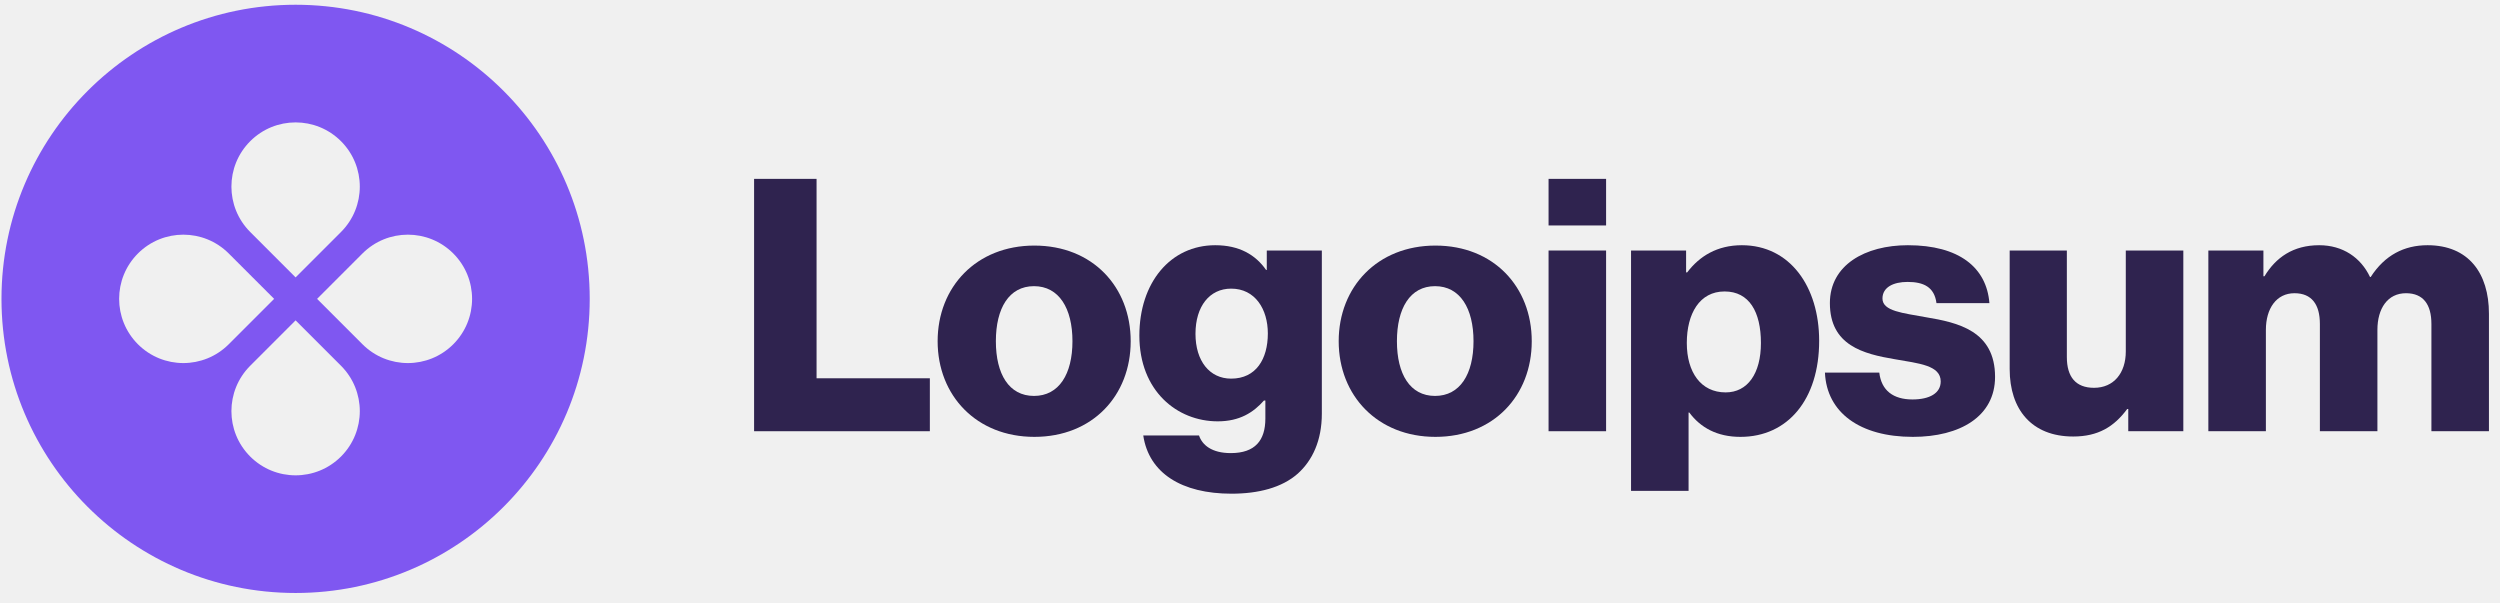
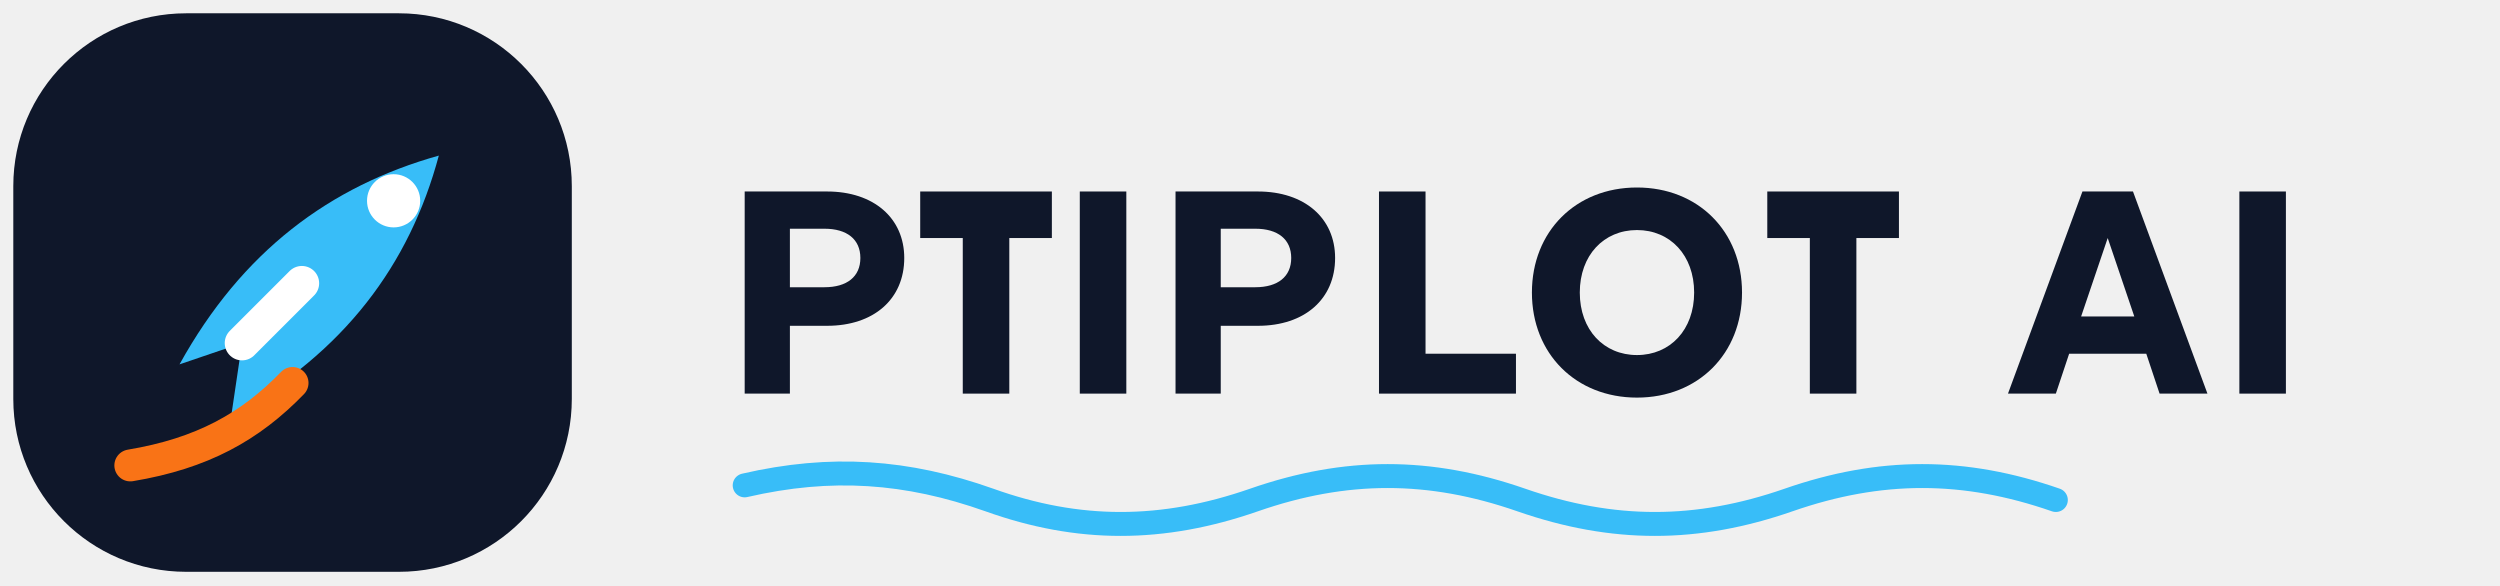
- <svg xmlns="http://www.w3.org/2000/svg" id="logo-52" width="170" height="41" viewBox="0 0 170 41" fill="none">
-   <path d="M51.278 29.323H63.23V25.723H55.526V12.163H51.278V29.323Z" class="cneutral" fill="#2F234F" />
-   <path d="M70.311 26.923C68.607 26.923 67.719 25.435 67.719 23.203C67.719 20.971 68.607 19.459 70.311 19.459C72.015 19.459 72.927 20.971 72.927 23.203C72.927 25.435 72.015 26.923 70.311 26.923ZM70.335 29.707C74.295 29.707 76.887 26.899 76.887 23.203C76.887 19.507 74.295 16.699 70.335 16.699C66.399 16.699 63.759 19.507 63.759 23.203C63.759 26.899 66.399 29.707 70.335 29.707Z" class="cneutral" fill="#2F234F" />
-   <path d="M83.741 33.571C85.565 33.571 87.173 33.163 88.253 32.203C89.237 31.315 89.885 29.971 89.885 28.123V17.035H86.141V18.355H86.093C85.373 17.323 84.269 16.675 82.637 16.675C79.589 16.675 77.477 19.219 77.477 22.819C77.477 26.587 80.045 28.651 82.805 28.651C84.293 28.651 85.229 28.051 85.949 27.235H86.045V28.459C86.045 29.947 85.349 30.811 83.693 30.811C82.397 30.811 81.749 30.259 81.533 29.611H77.741C78.125 32.179 80.357 33.571 83.741 33.571ZM83.717 25.747C82.253 25.747 81.293 24.547 81.293 22.699C81.293 20.827 82.253 19.627 83.717 19.627C85.349 19.627 86.213 21.019 86.213 22.675C86.213 24.403 85.421 25.747 83.717 25.747Z" class="cneutral" fill="#2F234F" />
-   <path d="M97.583 26.923C95.879 26.923 94.991 25.435 94.991 23.203C94.991 20.971 95.879 19.459 97.583 19.459C99.287 19.459 100.199 20.971 100.199 23.203C100.199 25.435 99.287 26.923 97.583 26.923ZM97.607 29.707C101.567 29.707 104.159 26.899 104.159 23.203C104.159 19.507 101.567 16.699 97.607 16.699C93.671 16.699 91.031 19.507 91.031 23.203C91.031 26.899 93.671 29.707 97.607 29.707Z" class="cneutral" fill="#2F234F" />
-   <path d="M105.302 29.323H109.214V17.035H105.302V29.323ZM105.302 15.331H109.214V12.163H105.302V15.331Z" class="cneutral" fill="#2F234F" />
-   <path d="M110.911 33.379H114.823V28.051H114.871C115.639 29.083 116.767 29.707 118.351 29.707C121.567 29.707 123.703 27.163 123.703 23.179C123.703 19.483 121.711 16.675 118.447 16.675C116.767 16.675 115.567 17.419 114.727 18.523H114.655V17.035H110.911V33.379ZM117.343 26.683C115.663 26.683 114.703 25.315 114.703 23.323C114.703 21.331 115.567 19.819 117.271 19.819C118.951 19.819 119.743 21.211 119.743 23.323C119.743 25.411 118.831 26.683 117.343 26.683Z" class="cneutral" fill="#2F234F" />
-   <path d="M130.072 29.707C133.288 29.707 135.664 28.315 135.664 25.627C135.664 22.483 133.12 21.931 130.96 21.571C129.4 21.283 128.008 21.163 128.008 20.299C128.008 19.531 128.752 19.171 129.712 19.171C130.792 19.171 131.536 19.507 131.68 20.611H135.28C135.088 18.187 133.216 16.675 129.736 16.675C126.832 16.675 124.432 18.019 124.432 20.611C124.432 23.491 126.712 24.067 128.848 24.427C130.48 24.715 131.968 24.835 131.968 25.939C131.968 26.731 131.224 27.163 130.048 27.163C128.752 27.163 127.936 26.563 127.792 25.339H124.096C124.216 28.051 126.472 29.707 130.072 29.707Z" class="cneutral" fill="#2F234F" />
-   <path d="M140.978 29.683C142.682 29.683 143.762 29.011 144.65 27.811H144.722V29.323H148.466V17.035H144.554V23.899C144.554 25.363 143.738 26.371 142.394 26.371C141.146 26.371 140.546 25.627 140.546 24.283V17.035H136.658V25.099C136.658 27.835 138.146 29.683 140.978 29.683Z" class="cneutral" fill="#2F234F" />
-   <path d="M150.168 29.323H154.08V22.435C154.08 20.971 154.8 19.939 156.024 19.939C157.2 19.939 157.752 20.707 157.752 22.027V29.323H161.664V22.435C161.664 20.971 162.36 19.939 163.608 19.939C164.784 19.939 165.336 20.707 165.336 22.027V29.323H169.248V21.331C169.248 18.571 167.856 16.675 165.072 16.675C163.488 16.675 162.168 17.347 161.208 18.835H161.16C160.536 17.515 159.312 16.675 157.704 16.675C155.928 16.675 154.752 17.515 153.984 18.787H153.912V17.035H150.168V29.323Z" class="cneutral" fill="#2F234F" />
-   <path fill-rule="evenodd" clip-rule="evenodd" d="M20.101 40.323C31.147 40.323 40.101 31.369 40.101 20.323C40.101 9.278 31.147 0.323 20.101 0.323C9.056 0.323 0.101 9.278 0.101 20.323C0.101 31.369 9.056 40.323 20.101 40.323ZM23.188 15.776C24.893 14.071 24.893 11.307 23.188 9.602C21.483 7.897 18.719 7.897 17.015 9.602C15.31 11.307 15.31 14.071 17.015 15.776L20.101 18.863L23.188 15.776ZM24.649 23.41C26.354 25.115 29.118 25.115 30.823 23.41C32.528 21.705 32.528 18.941 30.823 17.236C29.118 15.531 26.354 15.531 24.649 17.236L21.562 20.323L24.649 23.41ZM23.188 31.045C24.893 29.34 24.893 26.576 23.188 24.871L20.101 21.784L17.015 24.871C15.31 26.576 15.31 29.34 17.015 31.045C18.719 32.749 21.483 32.749 23.188 31.045ZM9.38 23.41C7.675 21.705 7.675 18.941 9.38 17.236C11.085 15.531 13.849 15.531 15.554 17.236L18.641 20.323L15.554 23.41C13.849 25.115 11.085 25.115 9.38 23.41Z" class="ccustom" fill="#7F57F1" />
+ <svg xmlns="http://www.w3.org/2000/svg" width="188" height="44" viewBox="0 0 188 44" fill="none" role="img" aria-label="TripPilot AI">
+   <rect x="1" y="1" width="42" height="42" rx="13" fill="#0F172A" />
+   <path d="M13.5 27.4C18.2 18.9 24.8 14 33 11.7C30.8 19.9 25.9 26.5 17.4 31.2L18.2 25.8L13.5 27.4Z" fill="#38BDF8" />
+   <path d="M18.2 25.8L22.7 21.3" stroke="white" stroke-width="2.6" stroke-linecap="round" />
+   <circle cx="29.6" cy="15.1" r="2" fill="white" />
+   <path d="M9.8 35C15.2 34.1 18.8 32.1 22 28.8" stroke="#F97316" stroke-width="2.4" stroke-linecap="round" />
+   <path d="M56 29.6V14.4H62.2C65.7 14.4 68 16.4 68 19.4C68 22.5 65.7 24.5 62.2 24.5H59.4V29.6H56ZM59.4 21.6H62C63.7 21.6 64.7 20.8 64.7 19.4C64.7 18 63.7 17.2 62 17.2H59.4V21.6Z" fill="#0F172A" />
+   <path d="M72.4 29.6V17.9H69.2V14.4H79.1V17.9H75.9V29.6H72.4Z" fill="#0F172A" />
+   <path d="M81.2 29.6V14.4H84.7V29.6H81.2Z" fill="#0F172A" />
+   <path d="M88.4 29.6V14.4H94.6C98.1 14.4 100.4 16.4 100.4 19.4C100.4 22.5 98.1 24.5 94.6 24.5H91.8V29.6H88.4ZM91.8 21.6H94.4C96.1 21.6 97.1 20.8 97.1 19.4C97.1 18 96.1 17.2 94.4 17.2H91.8V21.6Z" fill="#0F172A" />
+   <path d="M103.7 29.6V14.4H107.2V26.6H114V29.6H103.7Z" fill="#0F172A" />
+   <path d="M123.1 29.9C118.5 29.9 115.2 26.6 115.2 22C115.2 17.4 118.5 14.1 123.1 14.1C127.7 14.1 131 17.4 131 22C131 26.6 127.7 29.9 123.1 29.9ZM123.1 26.7C125.6 26.7 127.4 24.8 127.4 22C127.4 19.2 125.6 17.3 123.1 17.3C120.6 17.3 118.8 19.2 118.8 22C118.8 24.8 120.6 26.7 123.1 26.7Z" fill="#0F172A" />
+   <path d="M136.1 29.6V17.9H132.9V14.4H142.8V17.9H139.6V29.6H136.1Z" fill="#0F172A" />
+   <path d="M151 29.6L156.6 14.4H160.4L166 29.6H162.4L161.4 26.6H155.6L154.6 29.6H151ZM156.5 23.8H160.5L158.5 17.9L156.5 23.8Z" fill="#0F172A" />
+   <path d="M168.4 29.6V14.4H171.9V29.6H168.4Z" fill="#0F172A" />
+   <path d="M56 36.5C62.5 35 68.2 35.4 74.4 37.6C81.1 40 87.4 40 94.3 37.6C101.2 35.2 107.5 35.2 114.4 37.6C121.3 40 127.6 40 134.5 37.6C141.4 35.2 147.7 35.2 154.6 37.6" stroke="#38BDF8" stroke-width="1.8" stroke-linecap="round" />
</svg>
